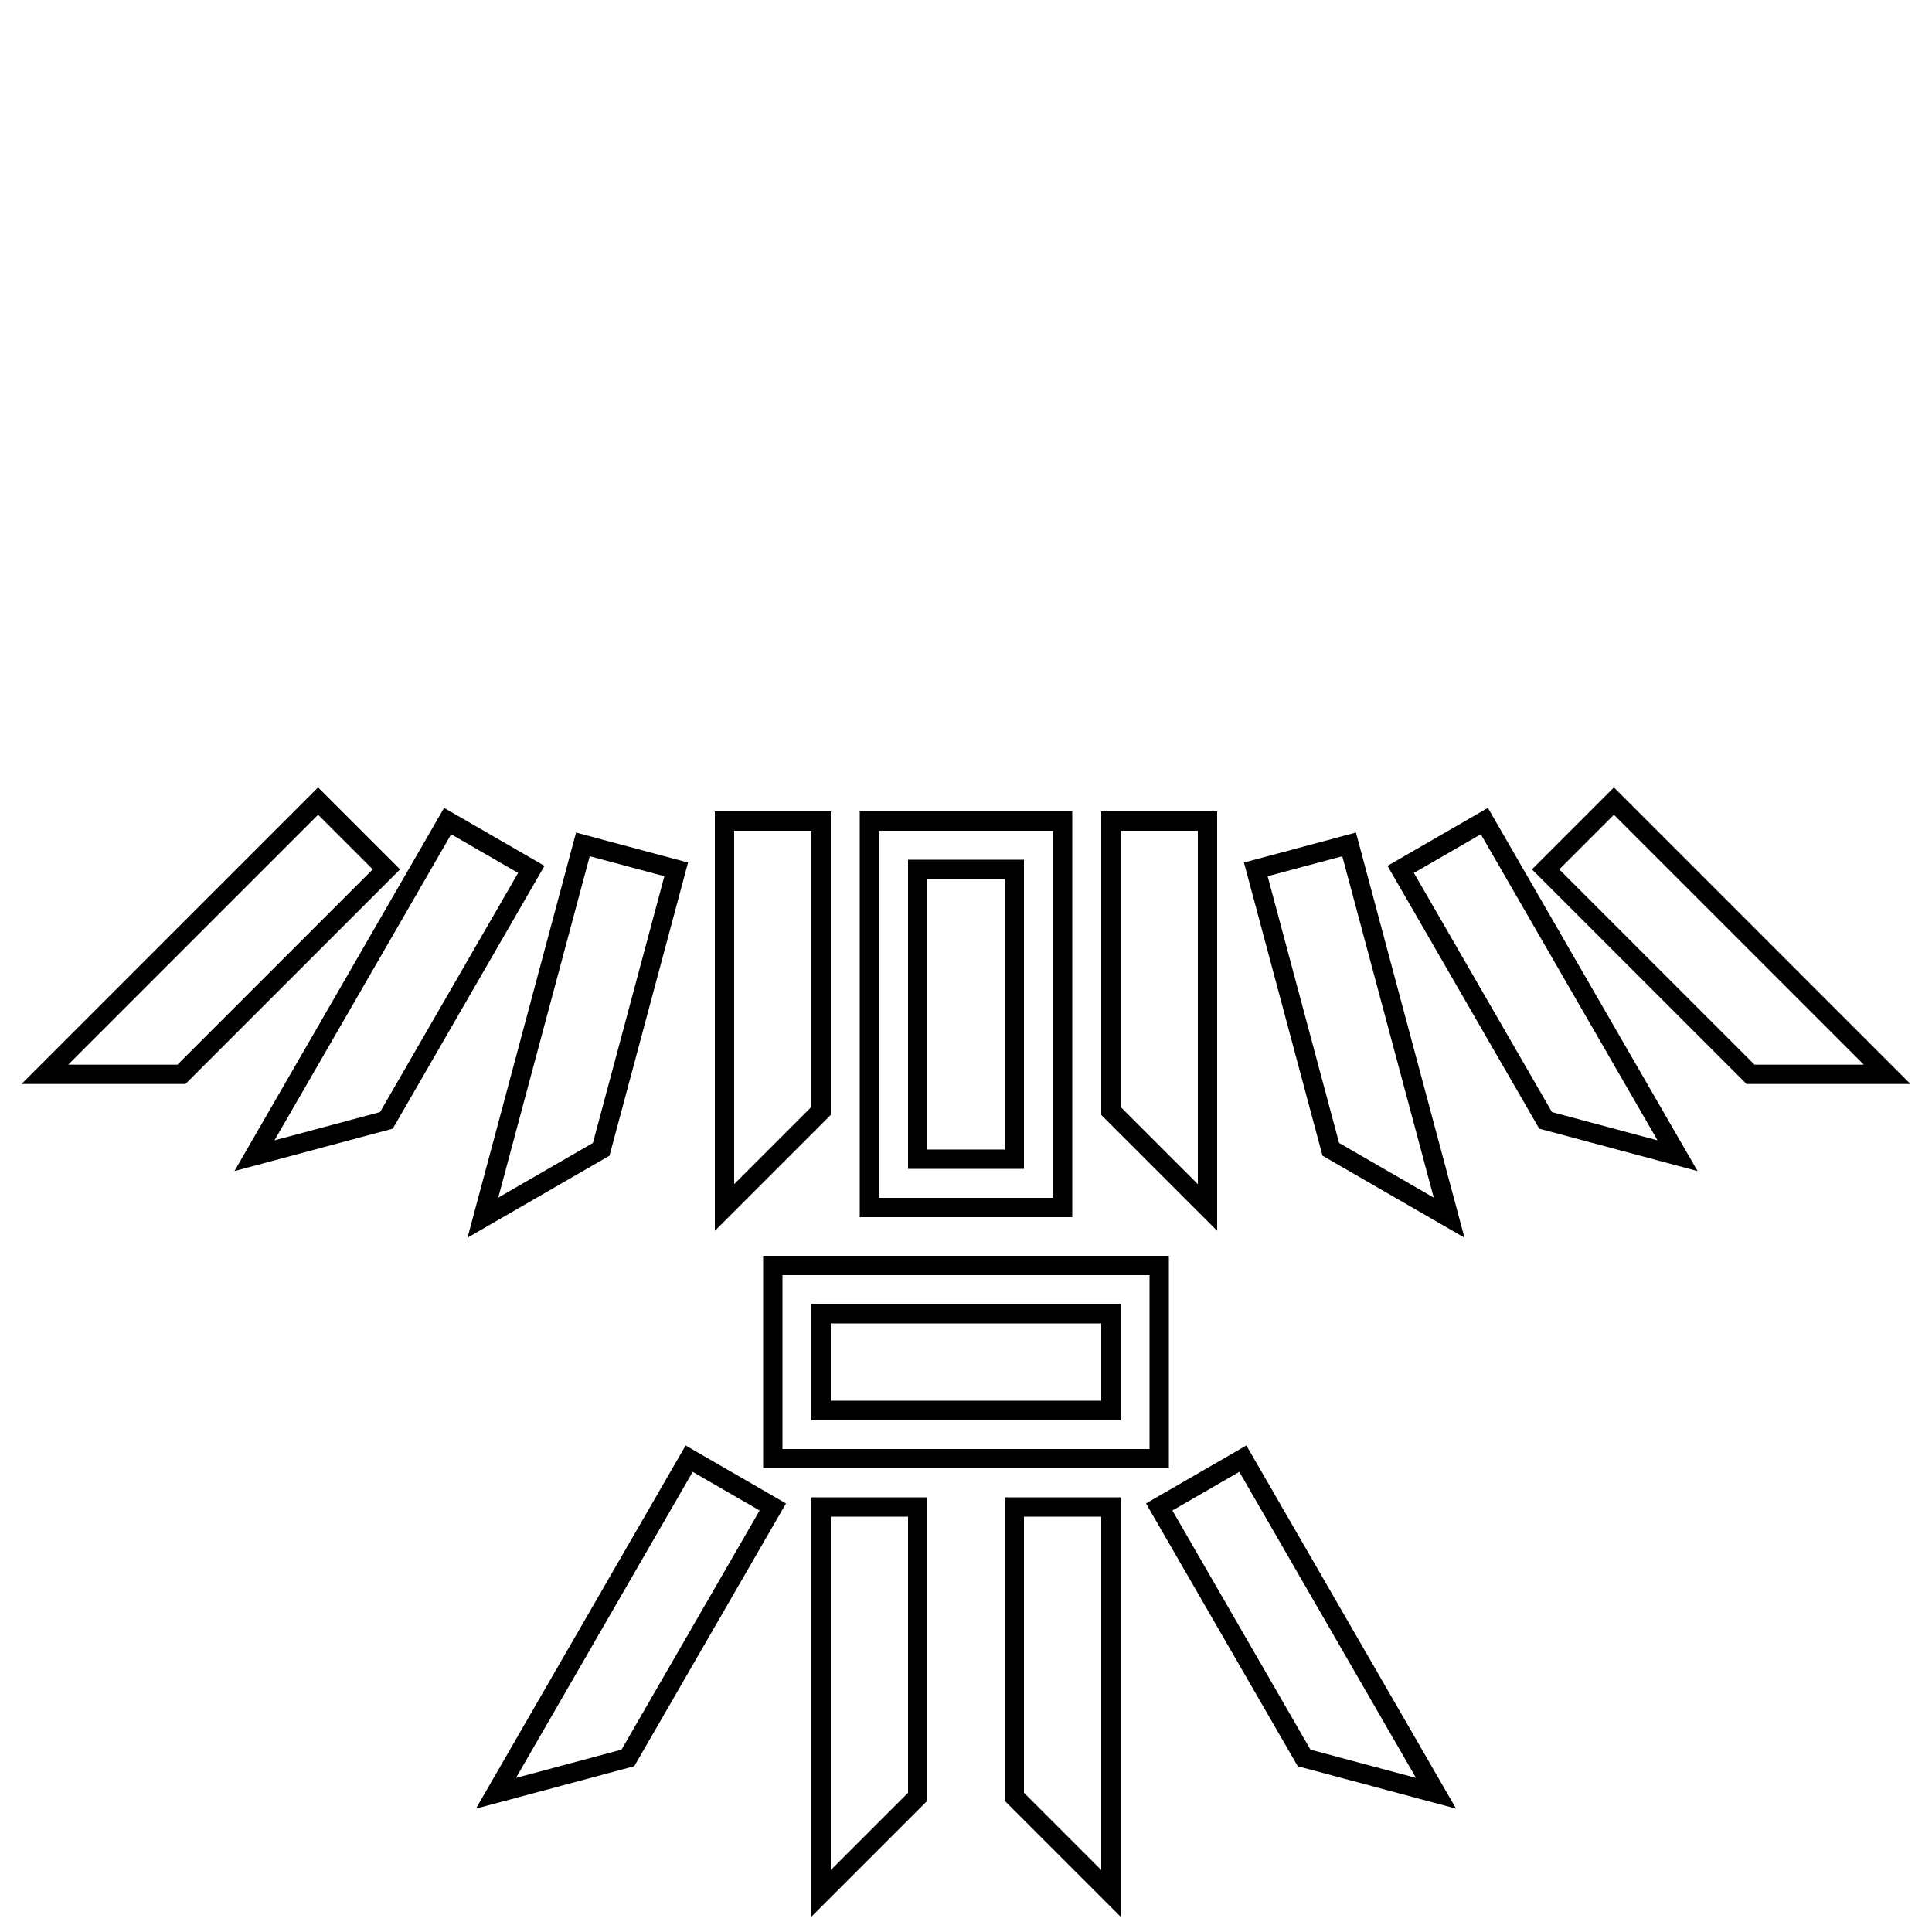
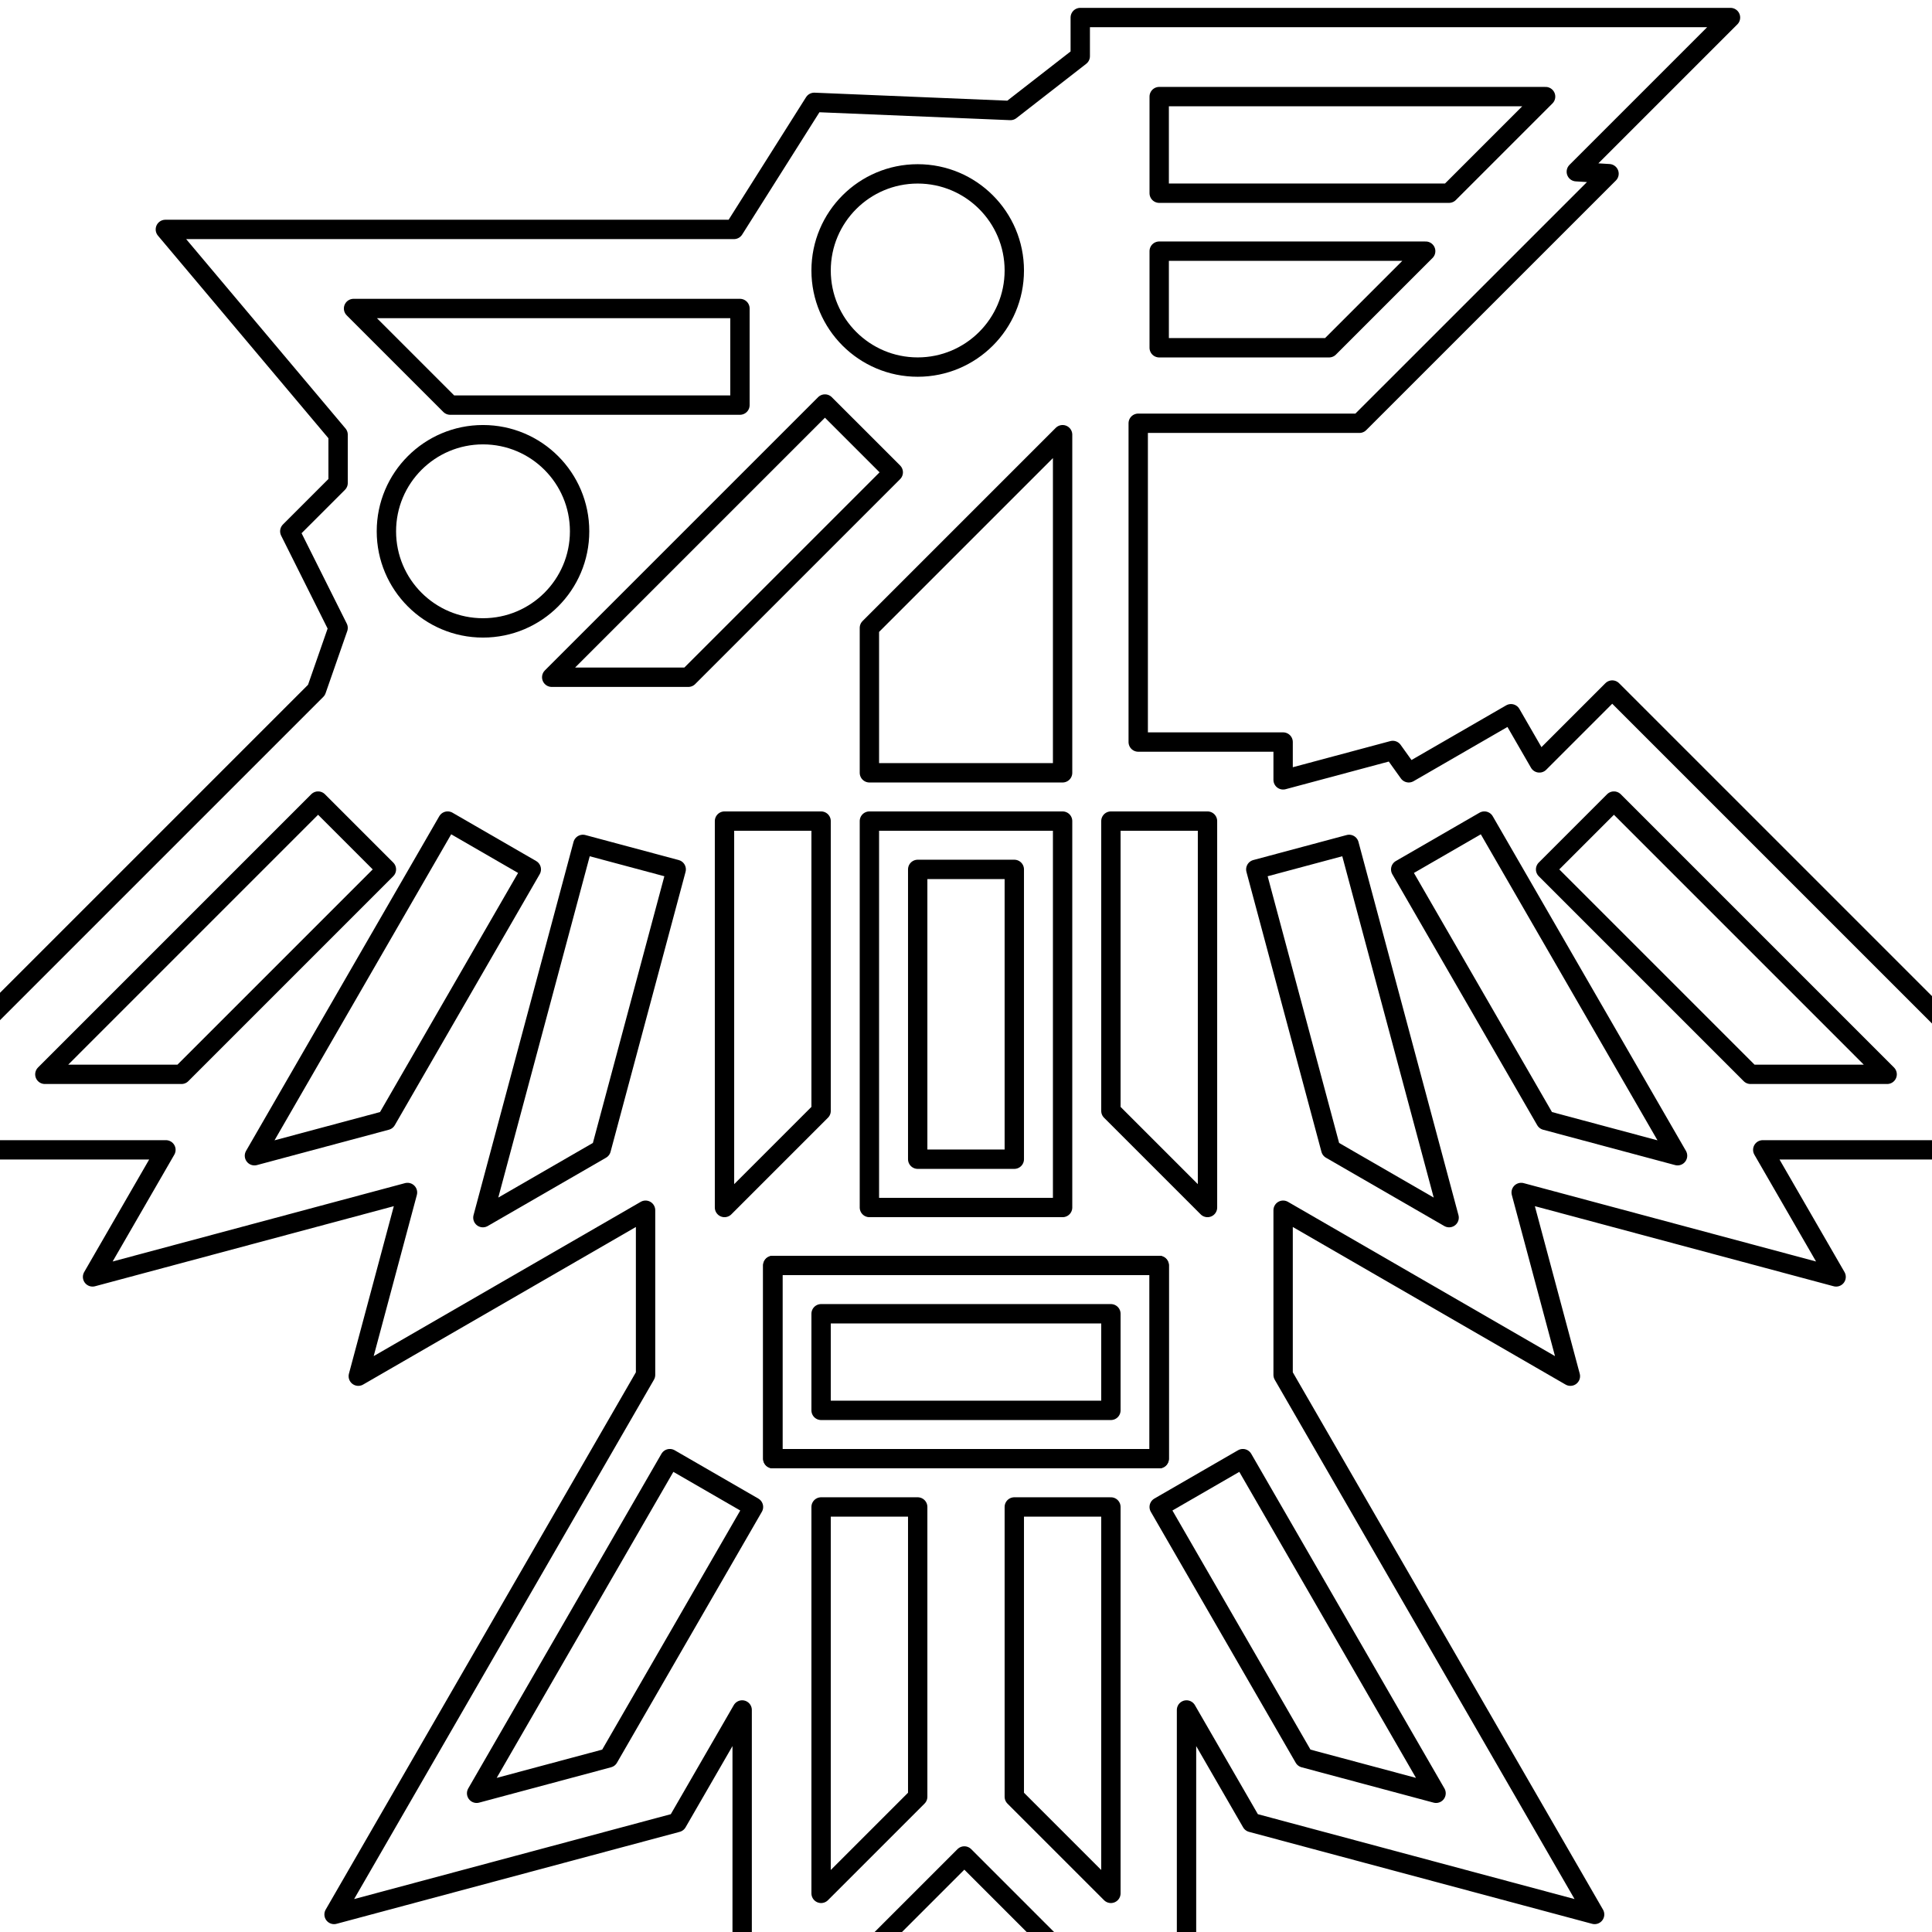
<svg xmlns="http://www.w3.org/2000/svg" width="100" height="100" viewBox="0 0 100 100" version="1.1" id="svg1">
  <defs id="defs1" />
  <g id="layer1">
-     <path style="fill:none;stroke:#000000;stroke-width:1px;stroke-linecap:butt;stroke-linejoin:miter;stroke-opacity:1" d="m 47.5,78 v 15 l -5,5 V 78 Z" id="path20" />
-     <path style="fill:none;stroke:#000000;stroke-width:1px;stroke-linecap:butt;stroke-linejoin:miter;stroke-opacity:1" d="m 40,78 -7.5,12.99 -6.83,1.83 10,-17.321 z" id="path1" />
-     <path style="fill:none;stroke:#000000;stroke-width:1px;stroke-linecap:butt;stroke-linejoin:miter;stroke-opacity:1" d="m 52.5,78 v 15 l 5,5 V 78 Z" id="path2" />
-     <path style="fill:none;stroke:#000000;stroke-width:1px;stroke-linecap:butt;stroke-linejoin:miter;stroke-opacity:1" d="m 60,78 7.5,12.99 6.83,1.83 -10,-17.321 z" id="path3" />
-     <path style="fill:none;stroke:#000000;stroke-width:1px;stroke-linecap:butt;stroke-linejoin:miter;stroke-opacity:1" d="m 60,65.5 v 10 H 40 v -10 z" id="path4" />
-     <path style="fill:none;stroke:#000000;stroke-width:1px;stroke-linecap:butt;stroke-linejoin:miter;stroke-opacity:1" d="m 57.5,68 v 5 h -15 v -5 z" id="path5" />
-     <path style="fill:none;stroke:#000000;stroke-width:1px;stroke-linecap:butt;stroke-linejoin:miter;stroke-opacity:1" d="M 55,62.5 H 45 v -20 h 10 z" id="path6" />
-     <path style="fill:none;stroke:#000000;stroke-width:1px;stroke-linecap:butt;stroke-linejoin:miter;stroke-opacity:1" d="m 52.5,60 h -5 V 45 h 5 z" id="path7" />
-     <path style="fill:none;stroke:#000000;stroke-width:1px;stroke-linecap:butt;stroke-linejoin:miter;stroke-opacity:1" d="m 72.5,45 7.5,12.99 6.83,1.83 -10,-17.321 z" id="path8" />
-     <path style="fill:none;stroke:#000000;stroke-width:1px;stroke-linecap:butt;stroke-linejoin:miter;stroke-opacity:1" d="m 65,45 3.882,14.489 6.124,3.536 -5.176,-19.319 z" id="path9" />
-     <path style="fill:none;stroke:#000000;stroke-width:1px;stroke-linecap:butt;stroke-linejoin:miter;stroke-opacity:1" d="m 57.5,42.5 -10e-7,15 5,5 v -20 z" id="path10" />
-     <path style="fill:none;stroke:#000000;stroke-width:1px;stroke-linecap:butt;stroke-linejoin:miter;stroke-opacity:1" d="M 80,45 90.607,55.607 H 97.678 L 83.536,41.464 Z" id="path11" />
-     <path style="fill:none;stroke:#000000;stroke-width:1px;stroke-linecap:butt;stroke-linejoin:miter;stroke-opacity:1" d="m 27.5,45 -7.5,12.99 -6.83,1.83 10,-17.321 z" id="path12" />
-     <path style="fill:none;stroke:#000000;stroke-width:1px;stroke-linecap:butt;stroke-linejoin:miter;stroke-opacity:1" d="m 35,45 -3.882,14.489 -6.124,3.536 5.176,-19.319 z" id="path13" />
-     <path style="fill:none;stroke:#000000;stroke-width:1px;stroke-linecap:butt;stroke-linejoin:miter;stroke-opacity:1" d="m 42.5,42.5 10e-7,15 -5,5 v -20 z" id="path14" />
-     <path style="fill:none;stroke:#000000;stroke-width:1px;stroke-linecap:butt;stroke-linejoin:miter;stroke-opacity:1" d="M 20,45 9.393,55.607 H 2.322 L 16.464,41.464 Z" id="path15" />
+     <path style="fill:none;stroke:#000000;stroke-width:1.002;stroke-linecap:round;stroke-linejoin:round;stroke-opacity:1;stroke-dasharray:none" d="m 47.5,78 v 15 l -5,5 V 78 Z" id="path20" />
+     <path style="fill:none;stroke:#000000;stroke-width:1.002;stroke-linecap:round;stroke-linejoin:round;stroke-opacity:1;stroke-dasharray:none" d="m 39,78 -7.5,12.99 -6.83,1.83 10,-17.321 z" id="path1" />
+     <path style="fill:none;stroke:#000000;stroke-width:1.002;stroke-linecap:round;stroke-linejoin:round;stroke-opacity:1;stroke-dasharray:none" d="m 52.5,78 v 15 l 5,5 V 78 Z" id="path2" />
+     <path style="fill:none;stroke:#000000;stroke-width:1.002;stroke-linecap:round;stroke-linejoin:round;stroke-opacity:1;stroke-dasharray:none" d="m 60,78 7.5,12.99 6.83,1.83 -10,-17.321 z" id="path3" />
+     <path style="fill:none;stroke:#000000;stroke-width:1.002;stroke-linecap:round;stroke-linejoin:round;stroke-opacity:1;stroke-dasharray:none" d="m 60,65.5 v 10 H 40 v -10 z" id="path4" />
+     <path style="fill:none;stroke:#000000;stroke-width:1.002;stroke-linecap:round;stroke-linejoin:round;stroke-opacity:1;stroke-dasharray:none" d="m 57.5,68 v 5 h -15 v -5 z" id="path5" />
+     <path style="fill:none;stroke:#000000;stroke-width:1.002;stroke-linecap:round;stroke-linejoin:round;stroke-opacity:1;stroke-dasharray:none" d="M 55,62.5 H 45 v -20 h 10 z" id="path6" />
+     <path style="fill:none;stroke:#000000;stroke-width:1.002;stroke-linecap:round;stroke-linejoin:round;stroke-opacity:1;stroke-dasharray:none" d="m 52.5,60 h -5 V 45 h 5 z" id="path7" />
+     <path style="fill:none;stroke:#000000;stroke-width:1.002;stroke-linecap:round;stroke-linejoin:round;stroke-opacity:1;stroke-dasharray:none" d="m 72.5,45 7.5,12.99 6.83,1.83 -10,-17.321 z" id="path8" />
+     <path style="fill:none;stroke:#000000;stroke-width:1.002;stroke-linecap:round;stroke-linejoin:round;stroke-opacity:1;stroke-dasharray:none" d="m 65,45 3.882,14.489 6.124,3.536 -5.176,-19.319 z" id="path9" />
+     <path style="fill:none;stroke:#000000;stroke-width:1.002;stroke-linecap:round;stroke-linejoin:round;stroke-opacity:1;stroke-dasharray:none" d="m 57.5,42.5 -10e-7,15 5,5 v -20 z" id="path10" />
+     <path style="fill:none;stroke:#000000;stroke-width:1.002;stroke-linecap:round;stroke-linejoin:round;stroke-opacity:1;stroke-dasharray:none" d="M 80,45 90.607,55.607 H 97.678 L 83.536,41.464 Z" id="path11" />
+     <path style="fill:none;stroke:#000000;stroke-width:1.002;stroke-linecap:round;stroke-linejoin:round;stroke-opacity:1;stroke-dasharray:none" d="m 27.5,45 -7.5,12.99 -6.83,1.83 10,-17.321 z" id="path12" />
+     <path style="fill:none;stroke:#000000;stroke-width:1.002;stroke-linecap:round;stroke-linejoin:round;stroke-opacity:1;stroke-dasharray:none" d="m 35,45 -3.882,14.489 -6.124,3.536 5.176,-19.319 z" id="path13" />
+     <path style="fill:none;stroke:#000000;stroke-width:1.002;stroke-linecap:round;stroke-linejoin:round;stroke-opacity:1;stroke-dasharray:none" d="m 42.5,42.5 10e-7,15 -5,5 v -20 z" id="path14" />
+     <path style="fill:none;stroke:#000000;stroke-width:1.002;stroke-linecap:round;stroke-linejoin:round;stroke-opacity:1;stroke-dasharray:none" d="M 20,45 9.393,55.607 H 2.322 L 16.464,41.464 Z" id="path15" />
+     <path style="fill:none;stroke:#000000;stroke-width:1.002;stroke-linecap:round;stroke-linejoin:round;stroke-opacity:1;stroke-dasharray:none" d="m 38.3,20.968 -15,10e-7 -5,-5 h 20 z" id="path16" />
+     <path style="fill:none;stroke:#000000;stroke-width:1.002;stroke-linecap:round;stroke-linejoin:round;stroke-opacity:1;stroke-dasharray:none" d="m 46.235,24.447 -10.607,10.607 -7.071,-10e-7 14.142,-14.142 z" id="path17" />
+     <path id="path18" style="fill:none;stroke:#000000;stroke-width:1.002;stroke-dasharray:none;stroke-linecap:round;stroke-linejoin:round" d="m 30,27.5 a 5,5 0 0 1 -5,5 5,5 0 0 1 -5,-5 5,5 0 0 1 5,-5 5,5 0 0 1 5,5 z" />
+     <path id="path19" style="fill:none;stroke:#000000;stroke-width:1.002;stroke-dasharray:none;stroke-linecap:round;stroke-linejoin:round" d="m 52.5,14 a 5,5 0 0 1 -5,5 5,5 0 0 1 -5,-5 5,5 0 0 1 5,-5 5,5 0 0 1 5,5 z" />
+     <path style="fill:none;stroke:#000000;stroke-width:1.002;stroke-linecap:round;stroke-linejoin:round;stroke-opacity:1;stroke-dasharray:none" d="M 55,40 H 45 v -7.5 l 10,-10 z" id="path21" />
+     <path style="fill:none;stroke:#000000;stroke-width:1.002;stroke-linecap:round;stroke-linejoin:round;stroke-opacity:1;stroke-dasharray:none" d="m 60,10 15,1.5e-6 5,-5 H 60 Z" id="path22" />
+     <path style="fill:none;stroke:#000000;stroke-width:1.002;stroke-linecap:round;stroke-linejoin:round;stroke-opacity:1;stroke-dasharray:none" d="m 60,18 8.793,1e-6 5,-5 H 62.5 60 Z" id="path23" />
+     <path id="path46" style="fill:none;stroke:#000000;stroke-width:1.002;stroke-linecap:round;stroke-linejoin:round;stroke-dasharray:none;stroke-opacity:1" d="M 55.914,2.908 52.301,5.719 42.145,5.298 37.99,11.875 H 8.559 L 17.5,22.5 V 25 l -2.5,2.5 2.5,5 -1.121,3.217 -23.799,23.799 H 8.588 l -3.797,6.576 16.301,-4.369 -2.547,9.508 14.869,-8.59 v 8.523 l -16.123,27.928 17.76,-4.76 3.363,-5.824 v 19.057 l 11.5,-11.5 11.5,11.5 V 88.508 l 3.363,5.824 17.76,4.76 -16.123,-27.928 v -8.523 l 14.869,8.59 -2.547,-9.508 16.301,4.369 -3.797,-6.576 H 107.248 L 83.449,35.717 79.678,39.488 78.209,36.943 72.916,40 l -0.827,-1.156 -5.675,1.521 v -1.957 h -7.5 v -16.5 H 70.363 L 83.283,8.99 81.59,8.888 89.57,0.908 h -33.656 z" />
+     <path id="path47" style="fill:none;stroke:#000000;stroke-width:1.002;stroke-linecap:round;stroke-linejoin:round;stroke-opacity:1;stroke-dasharray:none" d="m 38.5,110 v 19.057 c 3.833,-3.833 7.667,-7.667 11.5,-11.5 3.833,3.833 7.667,7.667 11.5,11.5 V 110 Z" />
+     <path id="path49" style="fill:none;stroke:#000000;stroke-width:1.002;stroke-linecap:round;stroke-linejoin:round;stroke-opacity:1;stroke-dasharray:none" d="m 38.5,130 v 19.057 c 3.833,-3.833 7.667,-7.667 11.5,-11.5 3.833,3.833 7.667,7.667 11.5,11.5 V 130 Z" />
+     <path id="path50" style="fill:none;stroke:#000000;stroke-width:1.002;stroke-linecap:round;stroke-linejoin:round;stroke-opacity:1;stroke-dasharray:none" d="M 38.5,149.943 V 169 c 3.833,-3.833 7.667,-7.667 11.5,-11.5 3.833,3.833 7.667,7.667 11.5,11.5 v -19.057 z" />
+     <path style="fill:none;stroke:#000000;stroke-width:1.002;stroke-linecap:round;stroke-linejoin:round;stroke-opacity:1;stroke-dasharray:none" d="m 60,65.5 v 10 H 40 v -10 z" id="path24" />
  </g>
</svg>
